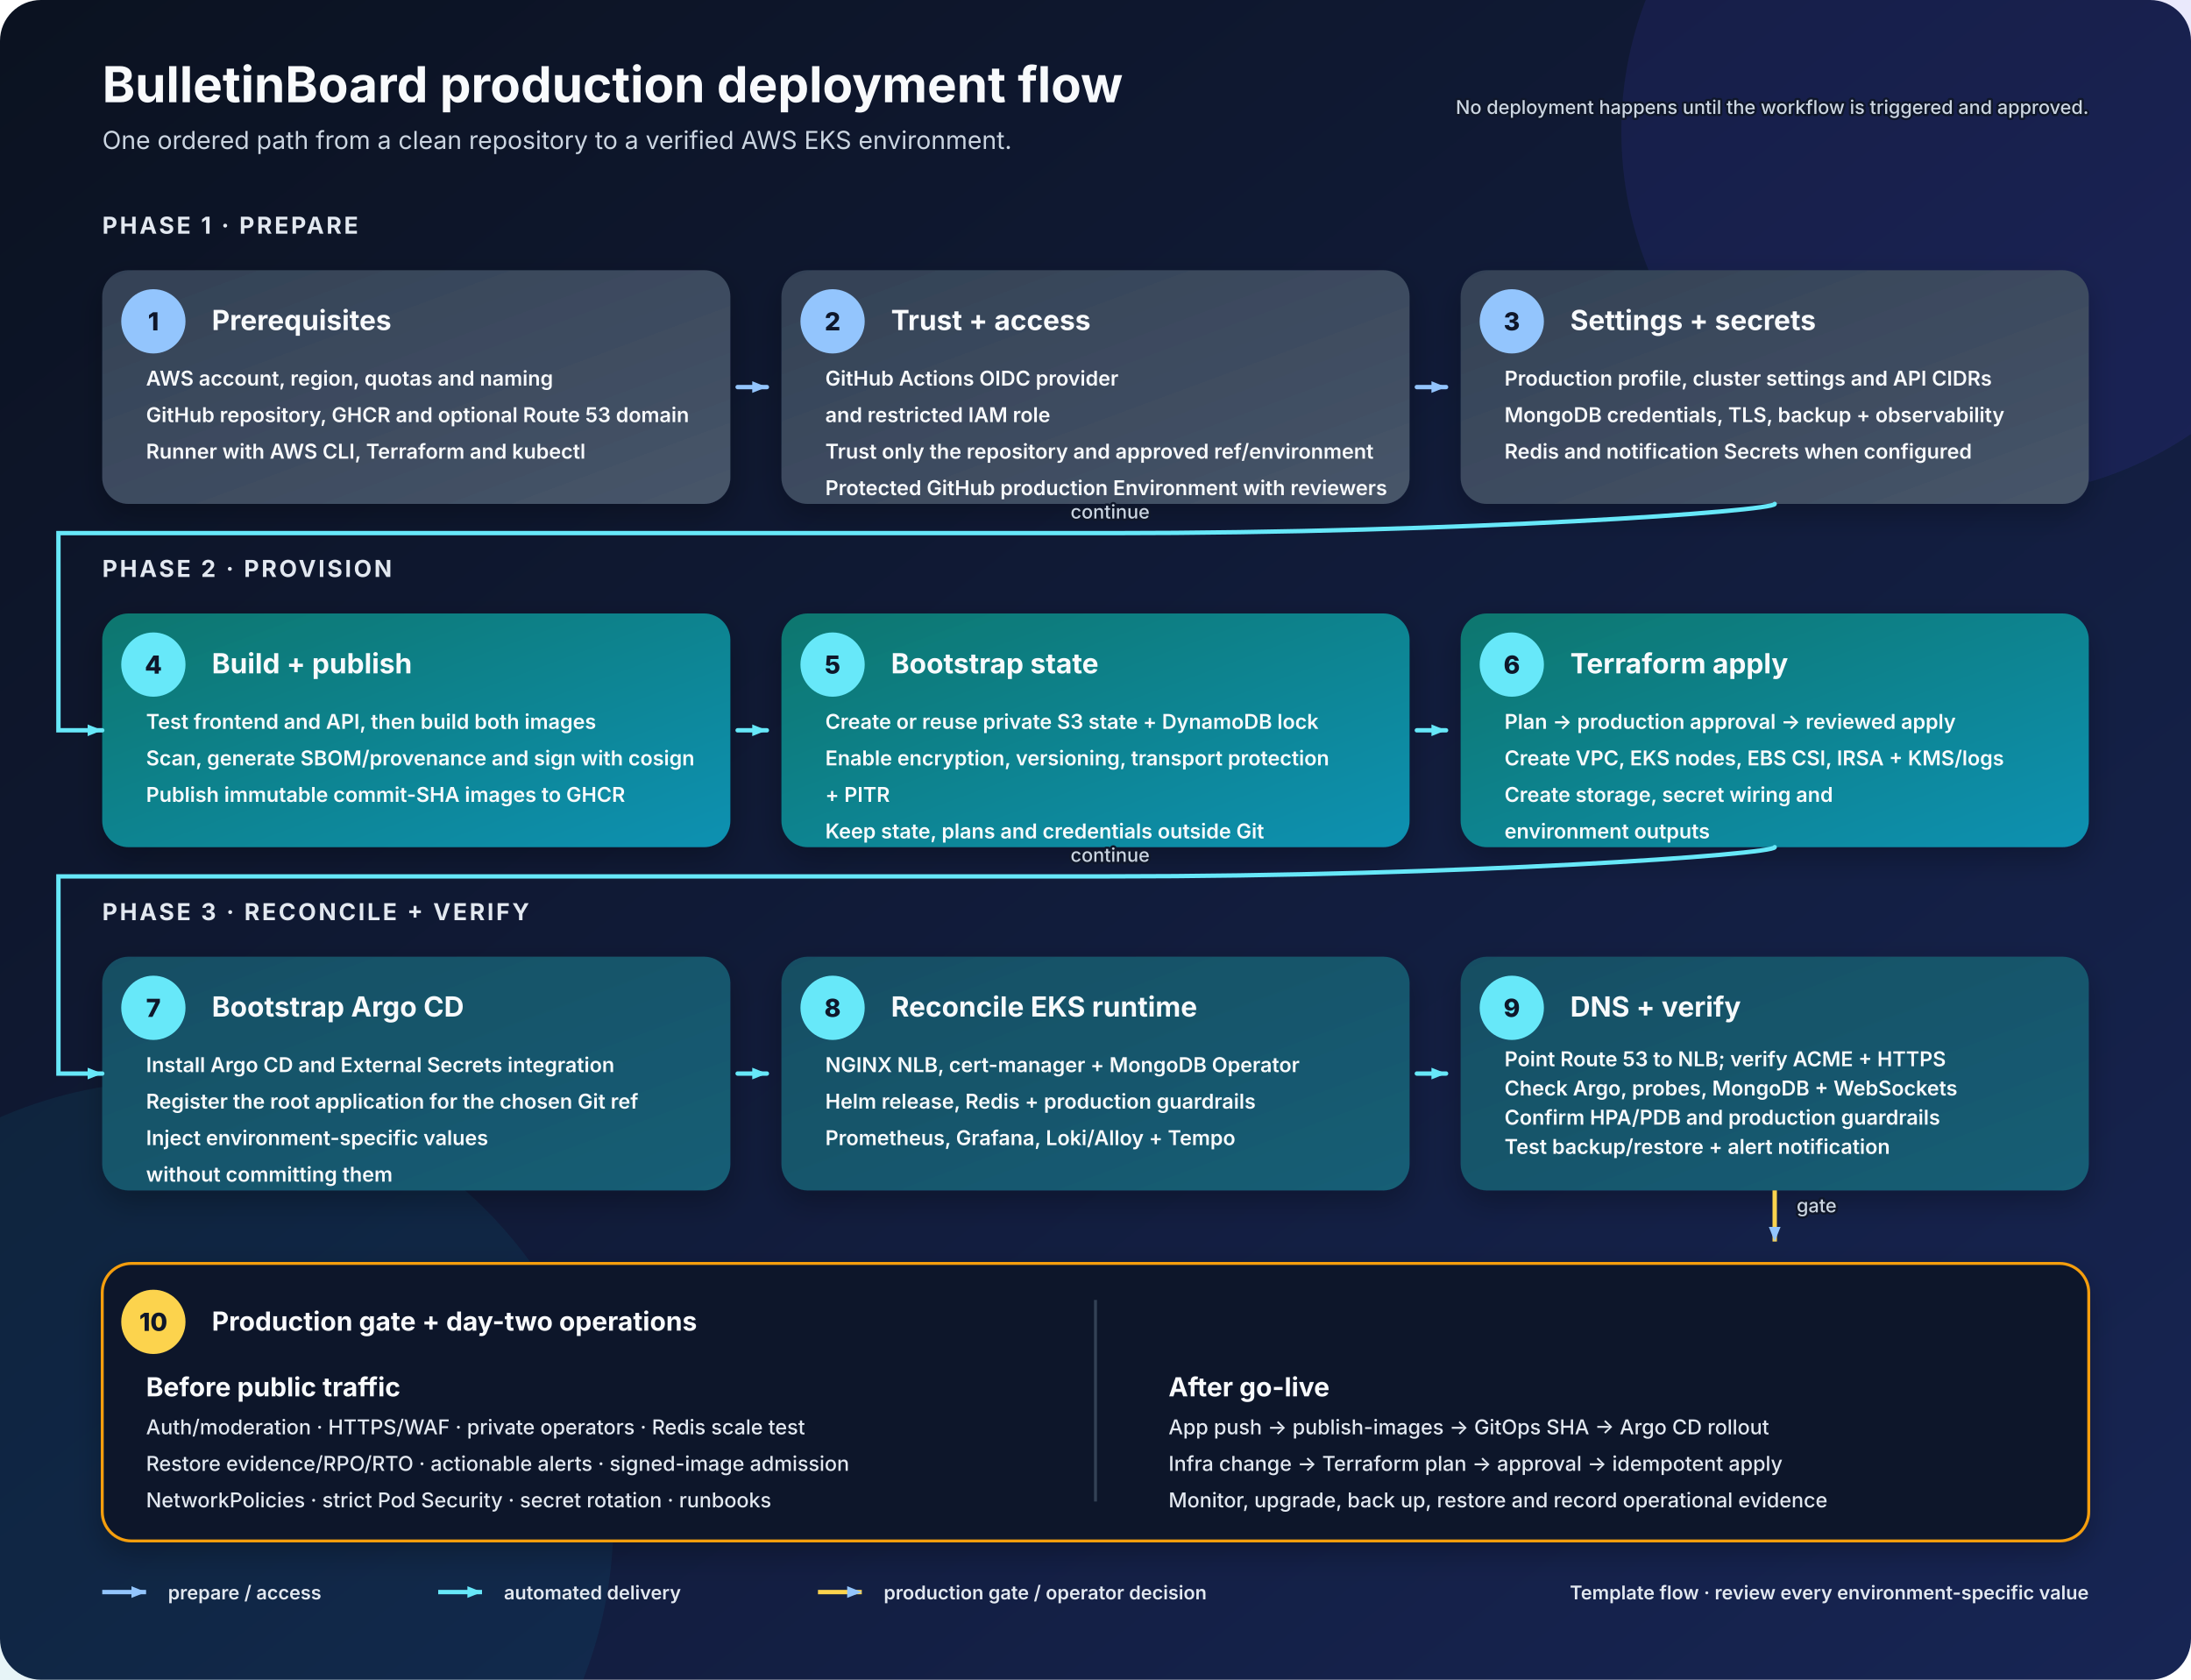
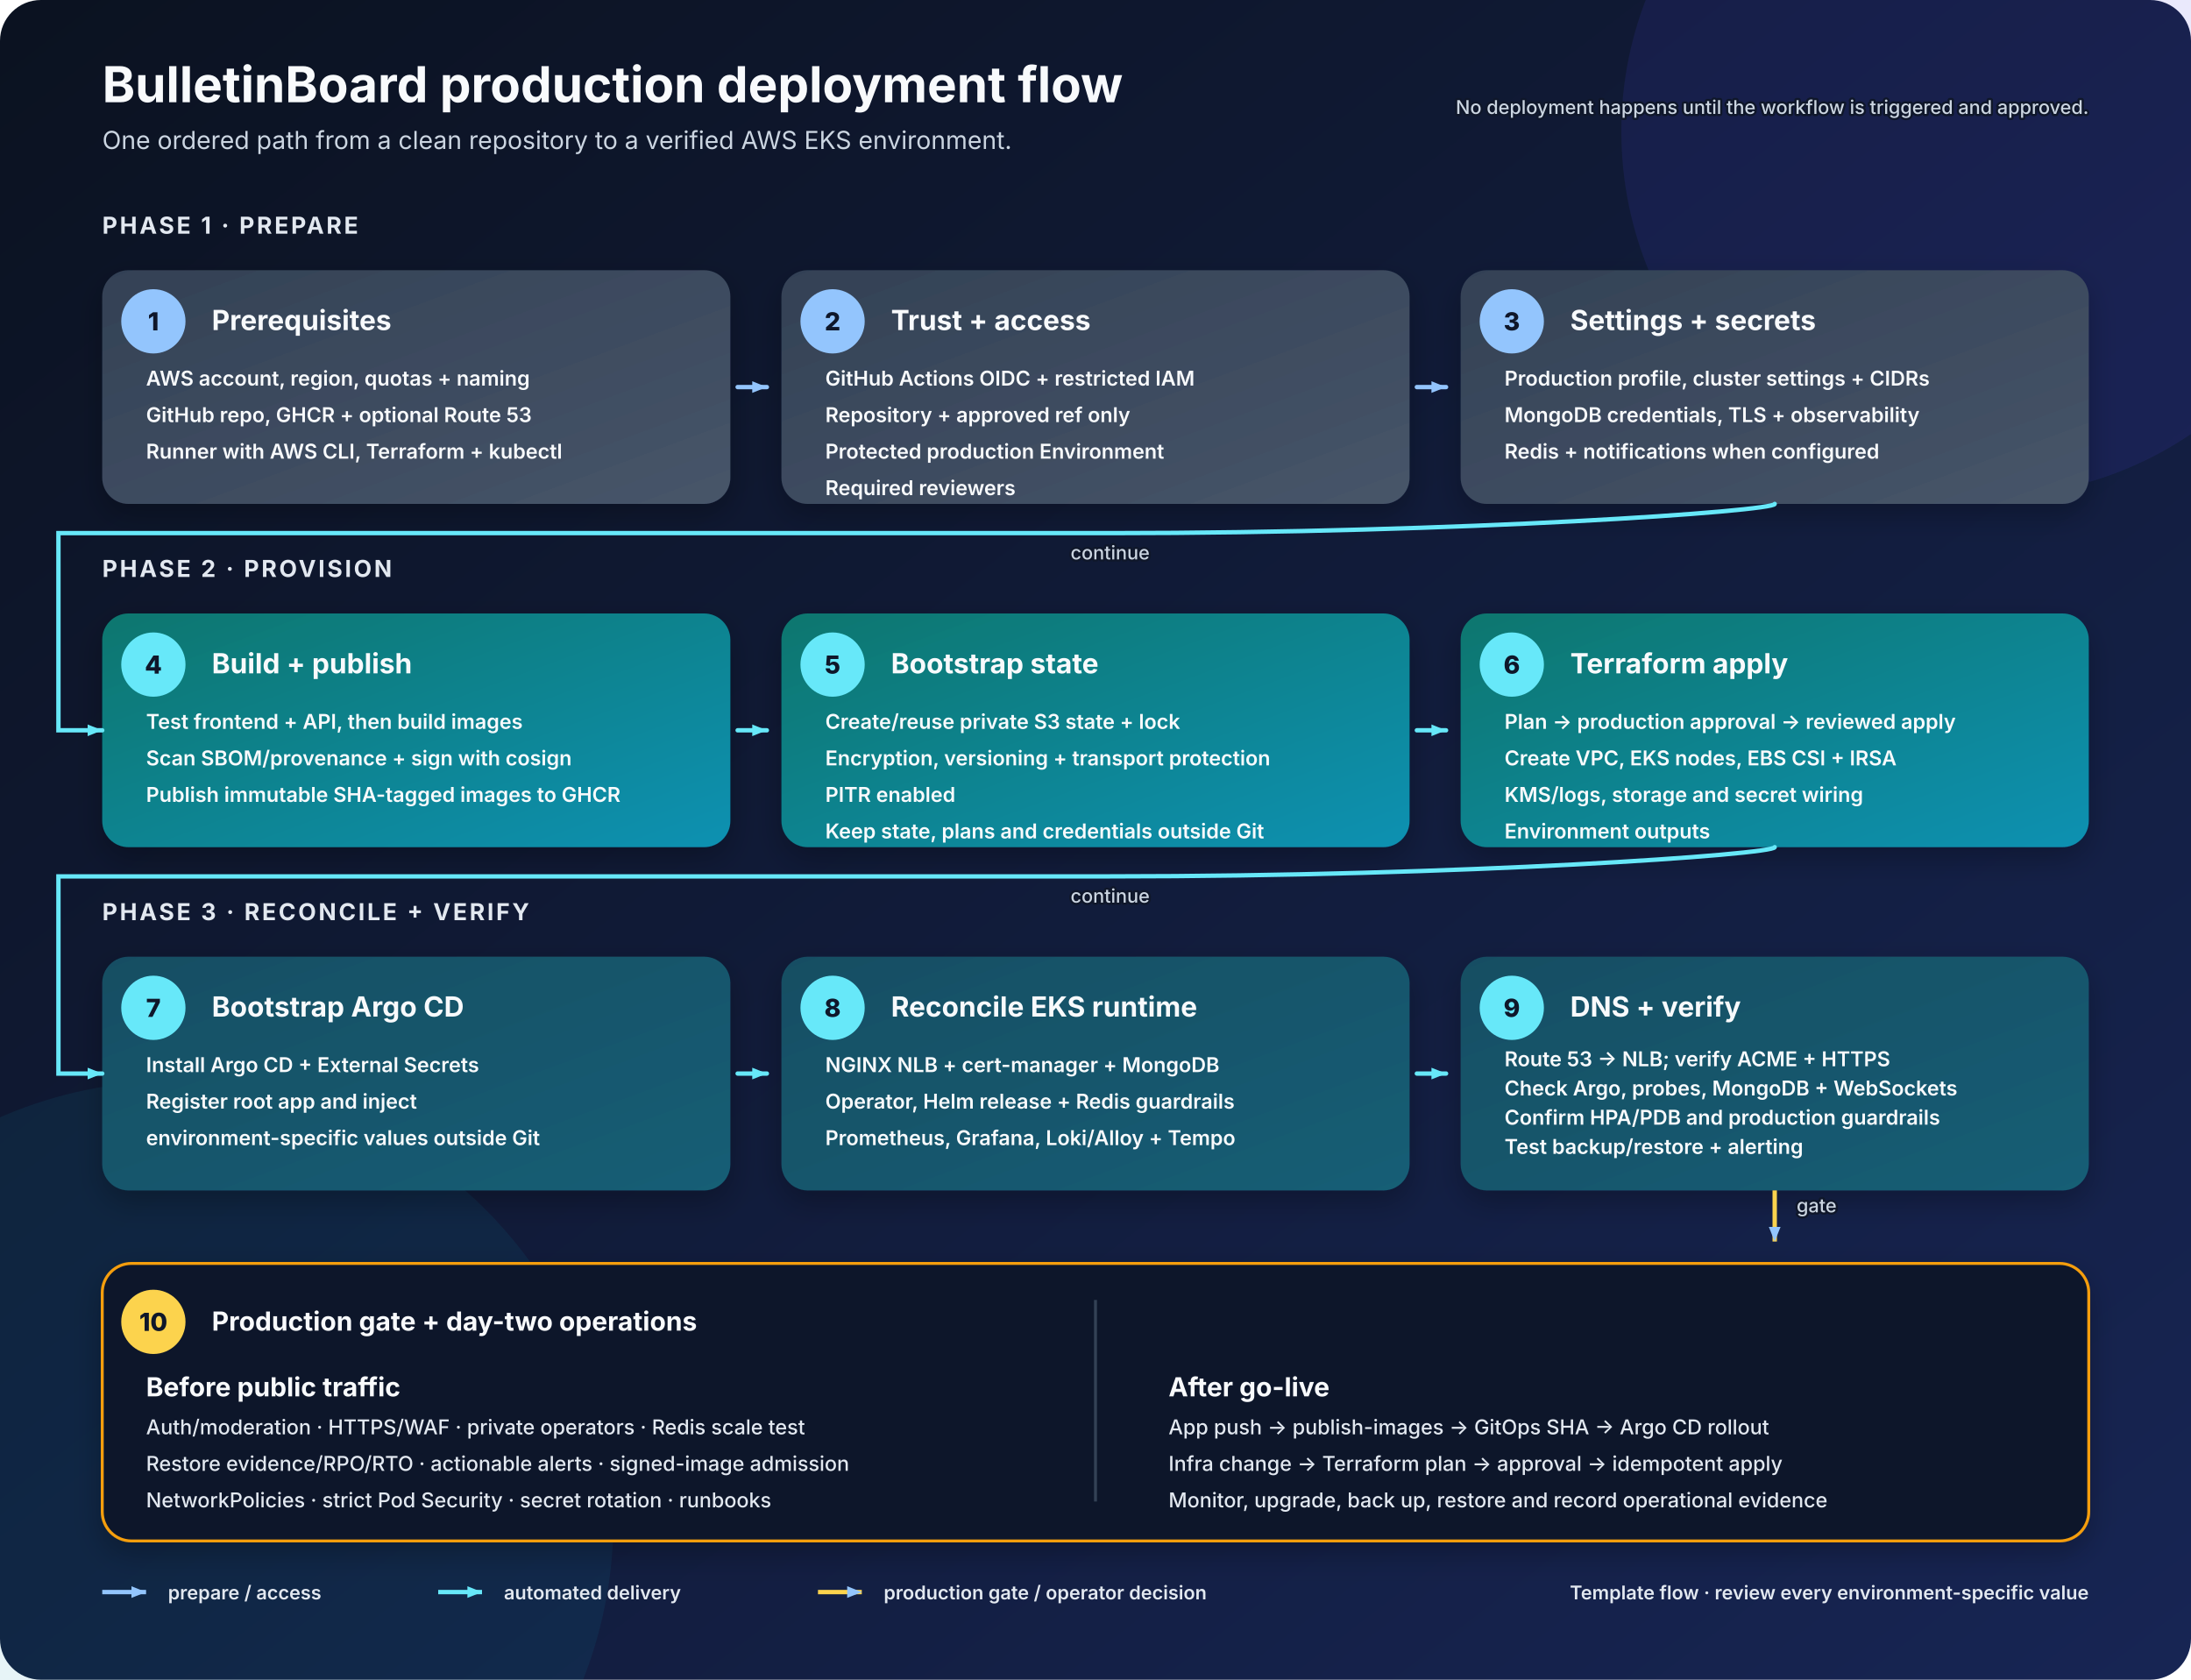
<svg xmlns="http://www.w3.org/2000/svg" width="1500" height="1150" viewBox="0 0 1500 1150" preserveAspectRatio="xMidYMid meet" shape-rendering="geometricPrecision" text-rendering="optimizeLegibility" role="img" aria-labelledby="title desc">
  <defs>
    <linearGradient id="bg" x1="0" y1="0" x2="1" y2="1">
      <stop offset="0" stop-color="#0b1220" />
      <stop offset="1" stop-color="#172554" />
    </linearGradient>
    <linearGradient id="prepare" x1="0" y1="0" x2="1" y2="1">
      <stop offset="0" stop-color="#334155" />
      <stop offset="1" stop-color="#475569" />
    </linearGradient>
    <linearGradient id="delivery" x1="0" y1="0" x2="1" y2="1">
      <stop offset="0" stop-color="#0f766e" />
      <stop offset="1" stop-color="#0891b2" />
    </linearGradient>
    <linearGradient id="runtime" x1="0" y1="0" x2="1" y2="1">
      <stop offset="0" stop-color="#164e63" />
      <stop offset="1" stop-color="#155e75" />
    </linearGradient>
    <linearGradient id="gate" x1="0" y1="0" x2="1" y2="1">
      <stop offset="0" stop-color="#92400e" />
      <stop offset="1" stop-color="#b91c1c" />
    </linearGradient>
    <filter id="shadow" x="-20%" y="-20%" width="140%" height="140%">
      <feDropShadow dx="0" dy="8" stdDeviation="10" flood-color="#000" flood-opacity=".25" />
    </filter>
    <marker id="arrow" markerUnits="userSpaceOnUse" markerWidth="10" markerHeight="8" refX="10" refY="4" orient="auto">
      <path d="M0,0 L0,8 L10,4 z" fill="#67e8f9" />
    </marker>
    <marker id="arrow-muted" markerUnits="userSpaceOnUse" markerWidth="10" markerHeight="8" refX="10" refY="4" orient="auto">
      <path d="M0,0 L0,8 L10,4 z" fill="#93c5fd" />
    </marker>
    <style>
      .title { font: 700 34px Inter, ui-sans-serif, system-ui, sans-serif; fill: #f8fafc; }
      .subtitle { font: 400 17px Inter, ui-sans-serif, system-ui, sans-serif; fill: #cbd5e1; }
      .phase { font: 700 16px Inter, ui-sans-serif, system-ui, sans-serif; fill: #e2e8f0; letter-spacing: 1.6px; }
      .card-title { font: 700 19px Inter, ui-sans-serif, system-ui, sans-serif; fill: #f8fafc; }
      .card-text { font: 600 14px Inter, ui-sans-serif, system-ui, sans-serif; fill: #f8fafc; }
      .step { font: 800 17px Inter, ui-sans-serif, system-ui, sans-serif; fill: #0f172a; text-anchor: middle; dominant-baseline: central; }
      .flow-label { font: 500 13px Inter, ui-sans-serif, system-ui, sans-serif; fill: #cbd5e1; stroke: #0f172a; stroke-width: 3px; stroke-linejoin: round; paint-order: stroke fill; }
      .footer-title { font: 700 18px Inter, ui-sans-serif, system-ui, sans-serif; fill: #f8fafc; }
      .footer-text { font: 500 14px Inter, ui-sans-serif, system-ui, sans-serif; fill: #e2e8f0; }
      .legend { font: 600 13px Inter, ui-sans-serif, system-ui, sans-serif; fill: #e2e8f0; }
    </style>
  </defs>
  <rect width="1500" height="1150" rx="28" fill="url(#bg)" />
  <circle cx="1360" cy="90" r="250" fill="#4f46e5" opacity=".12" />
  <circle cx="120" cy="1040" r="300" fill="#0891b2" opacity=".10" />
  <text x="70" y="70" class="title">BulletinBoard production deployment flow</text>
  <text x="70" y="102" class="subtitle">One ordered path from a clean repository to a verified AWS EKS environment.</text>
  <text x="1430" y="78" class="flow-label" text-anchor="end">No deployment happens until the workflow is triggered and approved.</text>
  <text x="70" y="160" class="phase">PHASE 1 · PREPARE</text>
  <g>
    <rect filter="url(#shadow)" x="70" y="185" width="430" height="160" rx="18" fill="url(#prepare)" />
    <circle cx="105" cy="220" r="22" fill="#93c5fd" />
    <text x="105" y="220" class="step">1</text>
    <text x="145" y="226" class="card-title">Prerequisites</text>
-     <text x="100" y="264" class="card-text">AWS account, region, quotas and naming</text>
-     <text x="100" y="289" class="card-text">GitHub repository, GHCR and optional Route 53 domain</text>
-     <text x="100" y="314" class="card-text">Runner with AWS CLI, Terraform and kubectl</text>
+     <text x="100" y="264" class="card-text">AWS account, region, quotas + naming</text>
+     <text x="100" y="289" class="card-text">GitHub repo, GHCR + optional Route 53</text>
+     <text x="100" y="314" class="card-text">Runner with AWS CLI, Terraform + kubectl</text>
  </g>
  <g>
    <rect filter="url(#shadow)" x="535" y="185" width="430" height="160" rx="18" fill="url(#prepare)" />
    <circle cx="570" cy="220" r="22" fill="#93c5fd" />
    <text x="570" y="220" class="step">2</text>
    <text x="610" y="226" class="card-title">Trust + access</text>
-     <text x="565" y="264" class="card-text">GitHub Actions OIDC provider</text>
-     <text x="565" y="289" class="card-text">and restricted IAM role</text>
-     <text x="565" y="314" class="card-text">Trust only the repository and approved ref/environment</text>
-     <text x="565" y="339" class="card-text">Protected GitHub production Environment with reviewers</text>
+     <text x="565" y="264" class="card-text">GitHub Actions OIDC + restricted IAM</text>
+     <text x="565" y="289" class="card-text">Repository + approved ref only</text>
+     <text x="565" y="314" class="card-text">Protected production Environment</text>
+     <text x="565" y="339" class="card-text">Required reviewers</text>
  </g>
  <g>
    <rect filter="url(#shadow)" x="1000" y="185" width="430" height="160" rx="18" fill="url(#prepare)" />
    <circle cx="1035" cy="220" r="22" fill="#93c5fd" />
    <text x="1035" y="220" class="step">3</text>
    <text x="1075" y="226" class="card-title">Settings + secrets</text>
-     <text x="1030" y="264" class="card-text">Production profile, cluster settings and API CIDRs</text>
-     <text x="1030" y="289" class="card-text">MongoDB credentials, TLS, backup + observability</text>
-     <text x="1030" y="314" class="card-text">Redis and notification Secrets when configured</text>
+     <text x="1030" y="264" class="card-text">Production profile, cluster settings + CIDRs</text>
+     <text x="1030" y="289" class="card-text">MongoDB credentials, TLS + observability</text>
+     <text x="1030" y="314" class="card-text">Redis + notifications when configured</text>
  </g>
  <path d="M505 265 L525 265" fill="none" stroke="#93c5fd" stroke-width="3" stroke-linecap="round" marker-end="url(#arrow-muted)" />
  <path d="M970 265 L990 265" fill="none" stroke="#93c5fd" stroke-width="3" stroke-linecap="round" marker-end="url(#arrow-muted)" />
  <text x="70" y="395" class="phase">PHASE 2 · PROVISION</text>
  <g>
    <rect filter="url(#shadow)" x="70" y="420" width="430" height="160" rx="18" fill="url(#delivery)" />
    <circle cx="105" cy="455" r="22" fill="#67e8f9" />
    <text x="105" y="455" class="step">4</text>
    <text x="145" y="461" class="card-title">Build + publish</text>
-     <text x="100" y="499" class="card-text">Test frontend and API, then build both images</text>
-     <text x="100" y="524" class="card-text">Scan, generate SBOM/provenance and sign with cosign</text>
-     <text x="100" y="549" class="card-text">Publish immutable commit-SHA images to GHCR</text>
+     <text x="100" y="499" class="card-text">Test frontend + API, then build images</text>
+     <text x="100" y="524" class="card-text">Scan SBOM/provenance + sign with cosign</text>
+     <text x="100" y="549" class="card-text">Publish immutable SHA-tagged images to GHCR</text>
  </g>
  <g>
    <rect filter="url(#shadow)" x="535" y="420" width="430" height="160" rx="18" fill="url(#delivery)" />
    <circle cx="570" cy="455" r="22" fill="#67e8f9" />
    <text x="570" y="455" class="step">5</text>
    <text x="610" y="461" class="card-title">Bootstrap state</text>
-     <text x="565" y="499" class="card-text">Create or reuse private S3 state + DynamoDB lock</text>
-     <text x="565" y="524" class="card-text">Enable encryption, versioning, transport protection</text>
-     <text x="565" y="549" class="card-text">+ PITR</text>
+     <text x="565" y="499" class="card-text">Create/reuse private S3 state + lock</text>
+     <text x="565" y="524" class="card-text">Encryption, versioning + transport protection</text>
+     <text x="565" y="549" class="card-text">PITR enabled</text>
    <text x="565" y="574" class="card-text">Keep state, plans and credentials outside Git</text>
  </g>
  <g>
    <rect filter="url(#shadow)" x="1000" y="420" width="430" height="160" rx="18" fill="url(#delivery)" />
    <circle cx="1035" cy="455" r="22" fill="#67e8f9" />
    <text x="1035" y="455" class="step">6</text>
    <text x="1075" y="461" class="card-title">Terraform apply</text>
    <text x="1030" y="499" class="card-text">Plan → production approval → reviewed apply</text>
-     <text x="1030" y="524" class="card-text">Create VPC, EKS nodes, EBS CSI, IRSA + KMS/logs</text>
-     <text x="1030" y="549" class="card-text">Create storage, secret wiring and</text>
-     <text x="1030" y="574" class="card-text">environment outputs</text>
+     <text x="1030" y="524" class="card-text">Create VPC, EKS nodes, EBS CSI + IRSA</text>
+     <text x="1030" y="549" class="card-text">KMS/logs, storage and secret wiring</text>
+     <text x="1030" y="574" class="card-text">Environment outputs</text>
  </g>
  <path d="M1215 345 C1215 350 1000 365 760 365 C520 365 240 365 40 365 L40 500 L70 500" fill="none" stroke="#67e8f9" stroke-width="3" stroke-linecap="round" marker-end="url(#arrow)" />
-   <text x="760" y="355" class="flow-label" text-anchor="middle">continue</text>
+   <text x="760" y="383" class="flow-label" text-anchor="middle">continue</text>
  <path d="M505 500 L525 500" fill="none" stroke="#67e8f9" stroke-width="3" stroke-linecap="round" marker-end="url(#arrow)" />
  <path d="M970 500 L990 500" fill="none" stroke="#67e8f9" stroke-width="3" stroke-linecap="round" marker-end="url(#arrow)" />
  <text x="70" y="630" class="phase">PHASE 3 · RECONCILE + VERIFY</text>
  <g>
    <rect filter="url(#shadow)" x="70" y="655" width="430" height="160" rx="18" fill="url(#runtime)" />
    <circle cx="105" cy="690" r="22" fill="#67e8f9" />
    <text x="105" y="690" class="step">7</text>
    <text x="145" y="696" class="card-title">Bootstrap Argo CD</text>
-     <text x="100" y="734" class="card-text">Install Argo CD and External Secrets integration</text>
-     <text x="100" y="759" class="card-text">Register the root application for the chosen Git ref</text>
-     <text x="100" y="784" class="card-text">Inject environment-specific values</text>
-     <text x="100" y="809" class="card-text">without committing them</text>
+     <text x="100" y="734" class="card-text">Install Argo CD + External Secrets</text>
+     <text x="100" y="759" class="card-text">Register root app and inject</text>
+     <text x="100" y="784" class="card-text">environment-specific values outside Git</text>
  </g>
  <g>
    <rect filter="url(#shadow)" x="535" y="655" width="430" height="160" rx="18" fill="url(#runtime)" />
    <circle cx="570" cy="690" r="22" fill="#67e8f9" />
    <text x="570" y="690" class="step">8</text>
    <text x="610" y="696" class="card-title">Reconcile EKS runtime</text>
-     <text x="565" y="734" class="card-text">NGINX NLB, cert-manager + MongoDB Operator</text>
-     <text x="565" y="759" class="card-text">Helm release, Redis + production guardrails</text>
+     <text x="565" y="734" class="card-text">NGINX NLB + cert-manager + MongoDB</text>
+     <text x="565" y="759" class="card-text">Operator, Helm release + Redis guardrails</text>
    <text x="565" y="784" class="card-text">Prometheus, Grafana, Loki/Alloy + Tempo</text>
  </g>
  <g>
    <rect filter="url(#shadow)" x="1000" y="655" width="430" height="160" rx="18" fill="url(#runtime)" />
    <circle cx="1035" cy="690" r="22" fill="#67e8f9" />
    <text x="1035" y="690" class="step">9</text>
    <text x="1075" y="696" class="card-title">DNS + verify</text>
-     <text x="1030" y="730" class="card-text">Point Route 53 to NLB; verify ACME + HTTPS</text>
+     <text x="1030" y="730" class="card-text">Route 53 → NLB; verify ACME + HTTPS</text>
    <text x="1030" y="750" class="card-text">Check Argo, probes, MongoDB + WebSockets</text>
    <text x="1030" y="770" class="card-text">Confirm HPA/PDB and production guardrails</text>
-     <text x="1030" y="790" class="card-text">Test backup/restore + alert notification</text>
+     <text x="1030" y="790" class="card-text">Test backup/restore + alerting</text>
  </g>
  <path d="M505 735 L525 735" fill="none" stroke="#67e8f9" stroke-width="3" stroke-linecap="round" marker-end="url(#arrow)" />
  <path d="M970 735 L990 735" fill="none" stroke="#67e8f9" stroke-width="3" stroke-linecap="round" marker-end="url(#arrow)" />
  <path d="M1215 580 C1215 585 1000 600 760 600 C520 600 240 600 40 600 L40 735 L70 735" fill="none" stroke="#67e8f9" stroke-width="3" stroke-linecap="round" marker-end="url(#arrow)" />
-   <text x="760" y="590" class="flow-label" text-anchor="middle">continue</text>
+   <text x="760" y="618" class="flow-label" text-anchor="middle">continue</text>
  <path d="M1215 815 L1215 850" fill="none" stroke="#fcd34d" stroke-width="3" marker-end="url(#arrow-muted)" />
  <text x="1230" y="830" class="flow-label">gate</text>
  <g>
    <rect filter="url(#shadow)" x="70" y="865" width="1360" height="190" rx="20" fill="#0f172a" stroke="#f59e0b" stroke-width="2" />
    <circle cx="105" cy="905" r="22" fill="#fcd34d" />
    <text x="105" y="905" class="step">10</text>
    <text x="145" y="911" class="footer-title">Production gate + day-two operations</text>
    <line x1="750" y1="890" x2="750" y2="1028" stroke="#334155" stroke-width="2" />
    <text x="100" y="956" class="footer-title">Before public traffic</text>
    <text x="100" y="982" class="footer-text">Auth/moderation · HTTPS/WAF · private operators · Redis scale test</text>
    <text x="100" y="1007" class="footer-text">Restore evidence/RPO/RTO · actionable alerts · signed-image admission</text>
    <text x="100" y="1032" class="footer-text">NetworkPolicies · strict Pod Security · secret rotation · runbooks</text>
    <text x="800" y="956" class="footer-title">After go-live</text>
    <text x="800" y="982" class="footer-text">App push → publish-images → GitOps SHA → Argo CD rollout</text>
    <text x="800" y="1007" class="footer-text">Infra change → Terraform plan → approval → idempotent apply</text>
    <text x="800" y="1032" class="footer-text">Monitor, upgrade, back up, restore and record operational evidence</text>
  </g>
  <line x1="70" y1="1090" x2="100" y2="1090" stroke="#93c5fd" stroke-width="3" marker-end="url(#arrow-muted)" />
  <text x="115" y="1095" class="legend">prepare / access</text>
  <line x1="300" y1="1090" x2="330" y2="1090" stroke="#67e8f9" stroke-width="3" marker-end="url(#arrow)" />
  <text x="345" y="1095" class="legend">automated delivery</text>
  <line x1="560" y1="1090" x2="590" y2="1090" stroke="#fcd34d" stroke-width="3" marker-end="url(#arrow-muted)" />
  <text x="605" y="1095" class="legend">production gate / operator decision</text>
  <text x="1430" y="1095" class="legend" text-anchor="end">Template flow · review every environment-specific value</text>
</svg>
